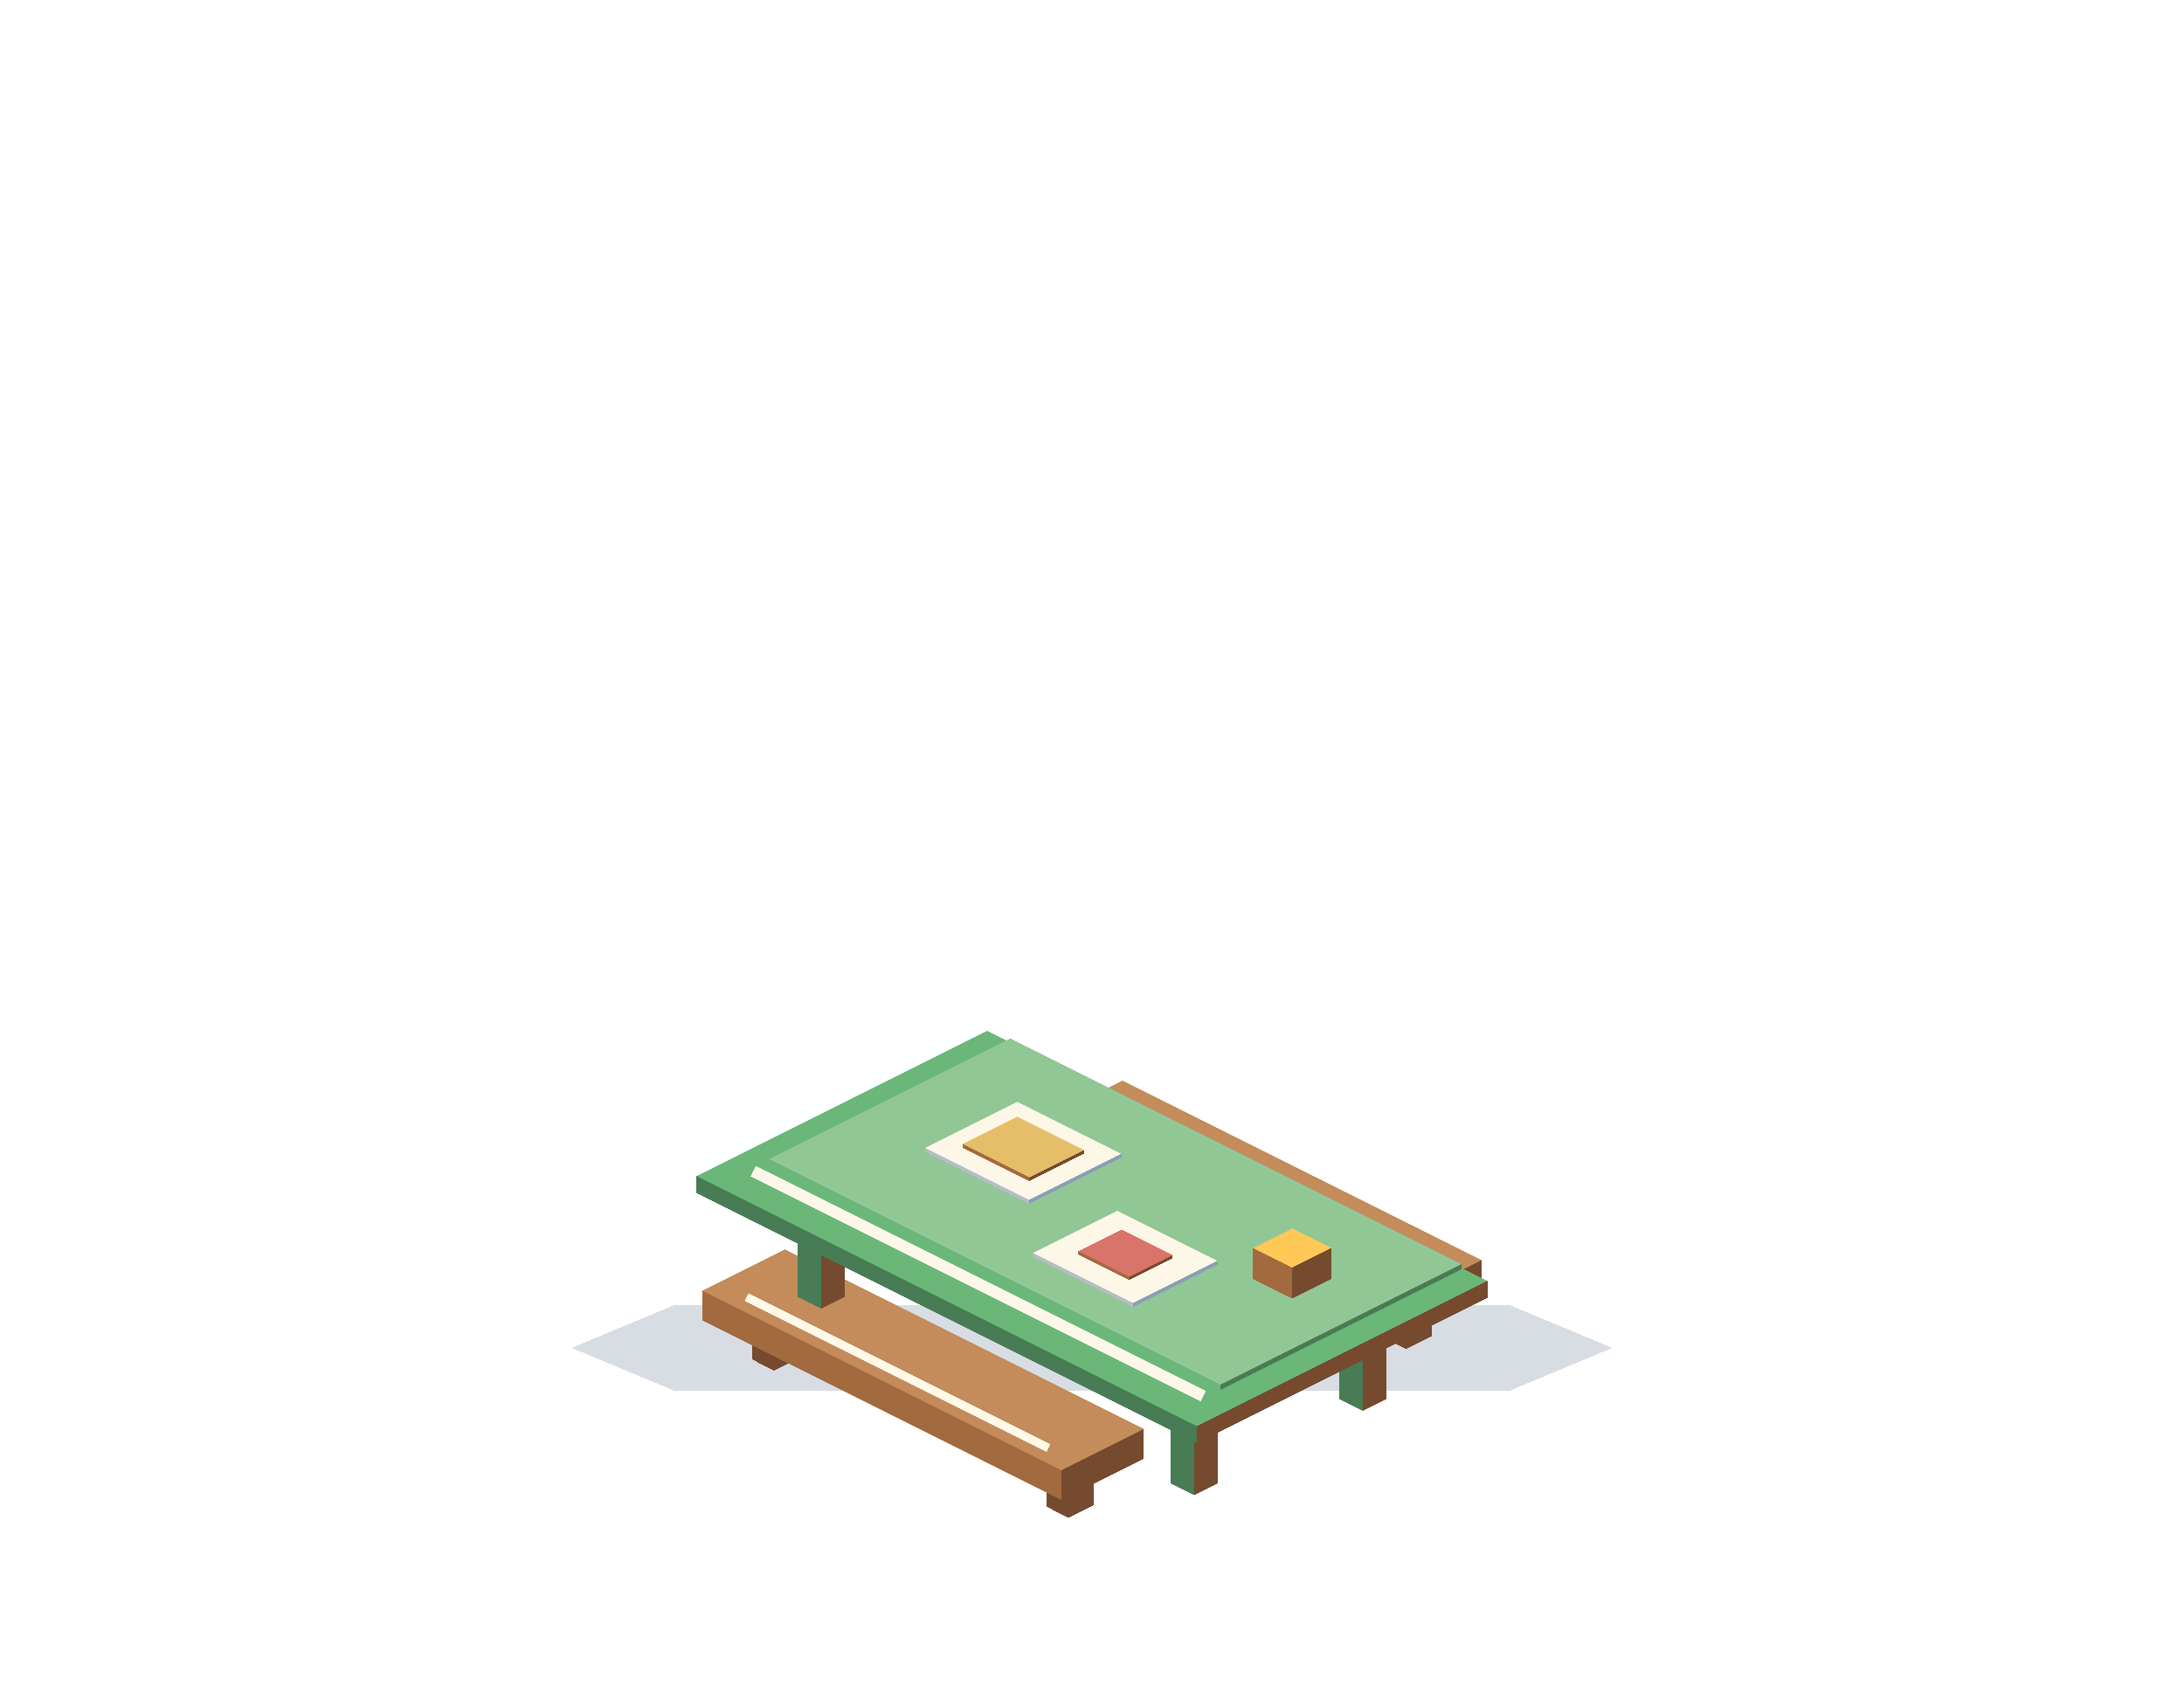
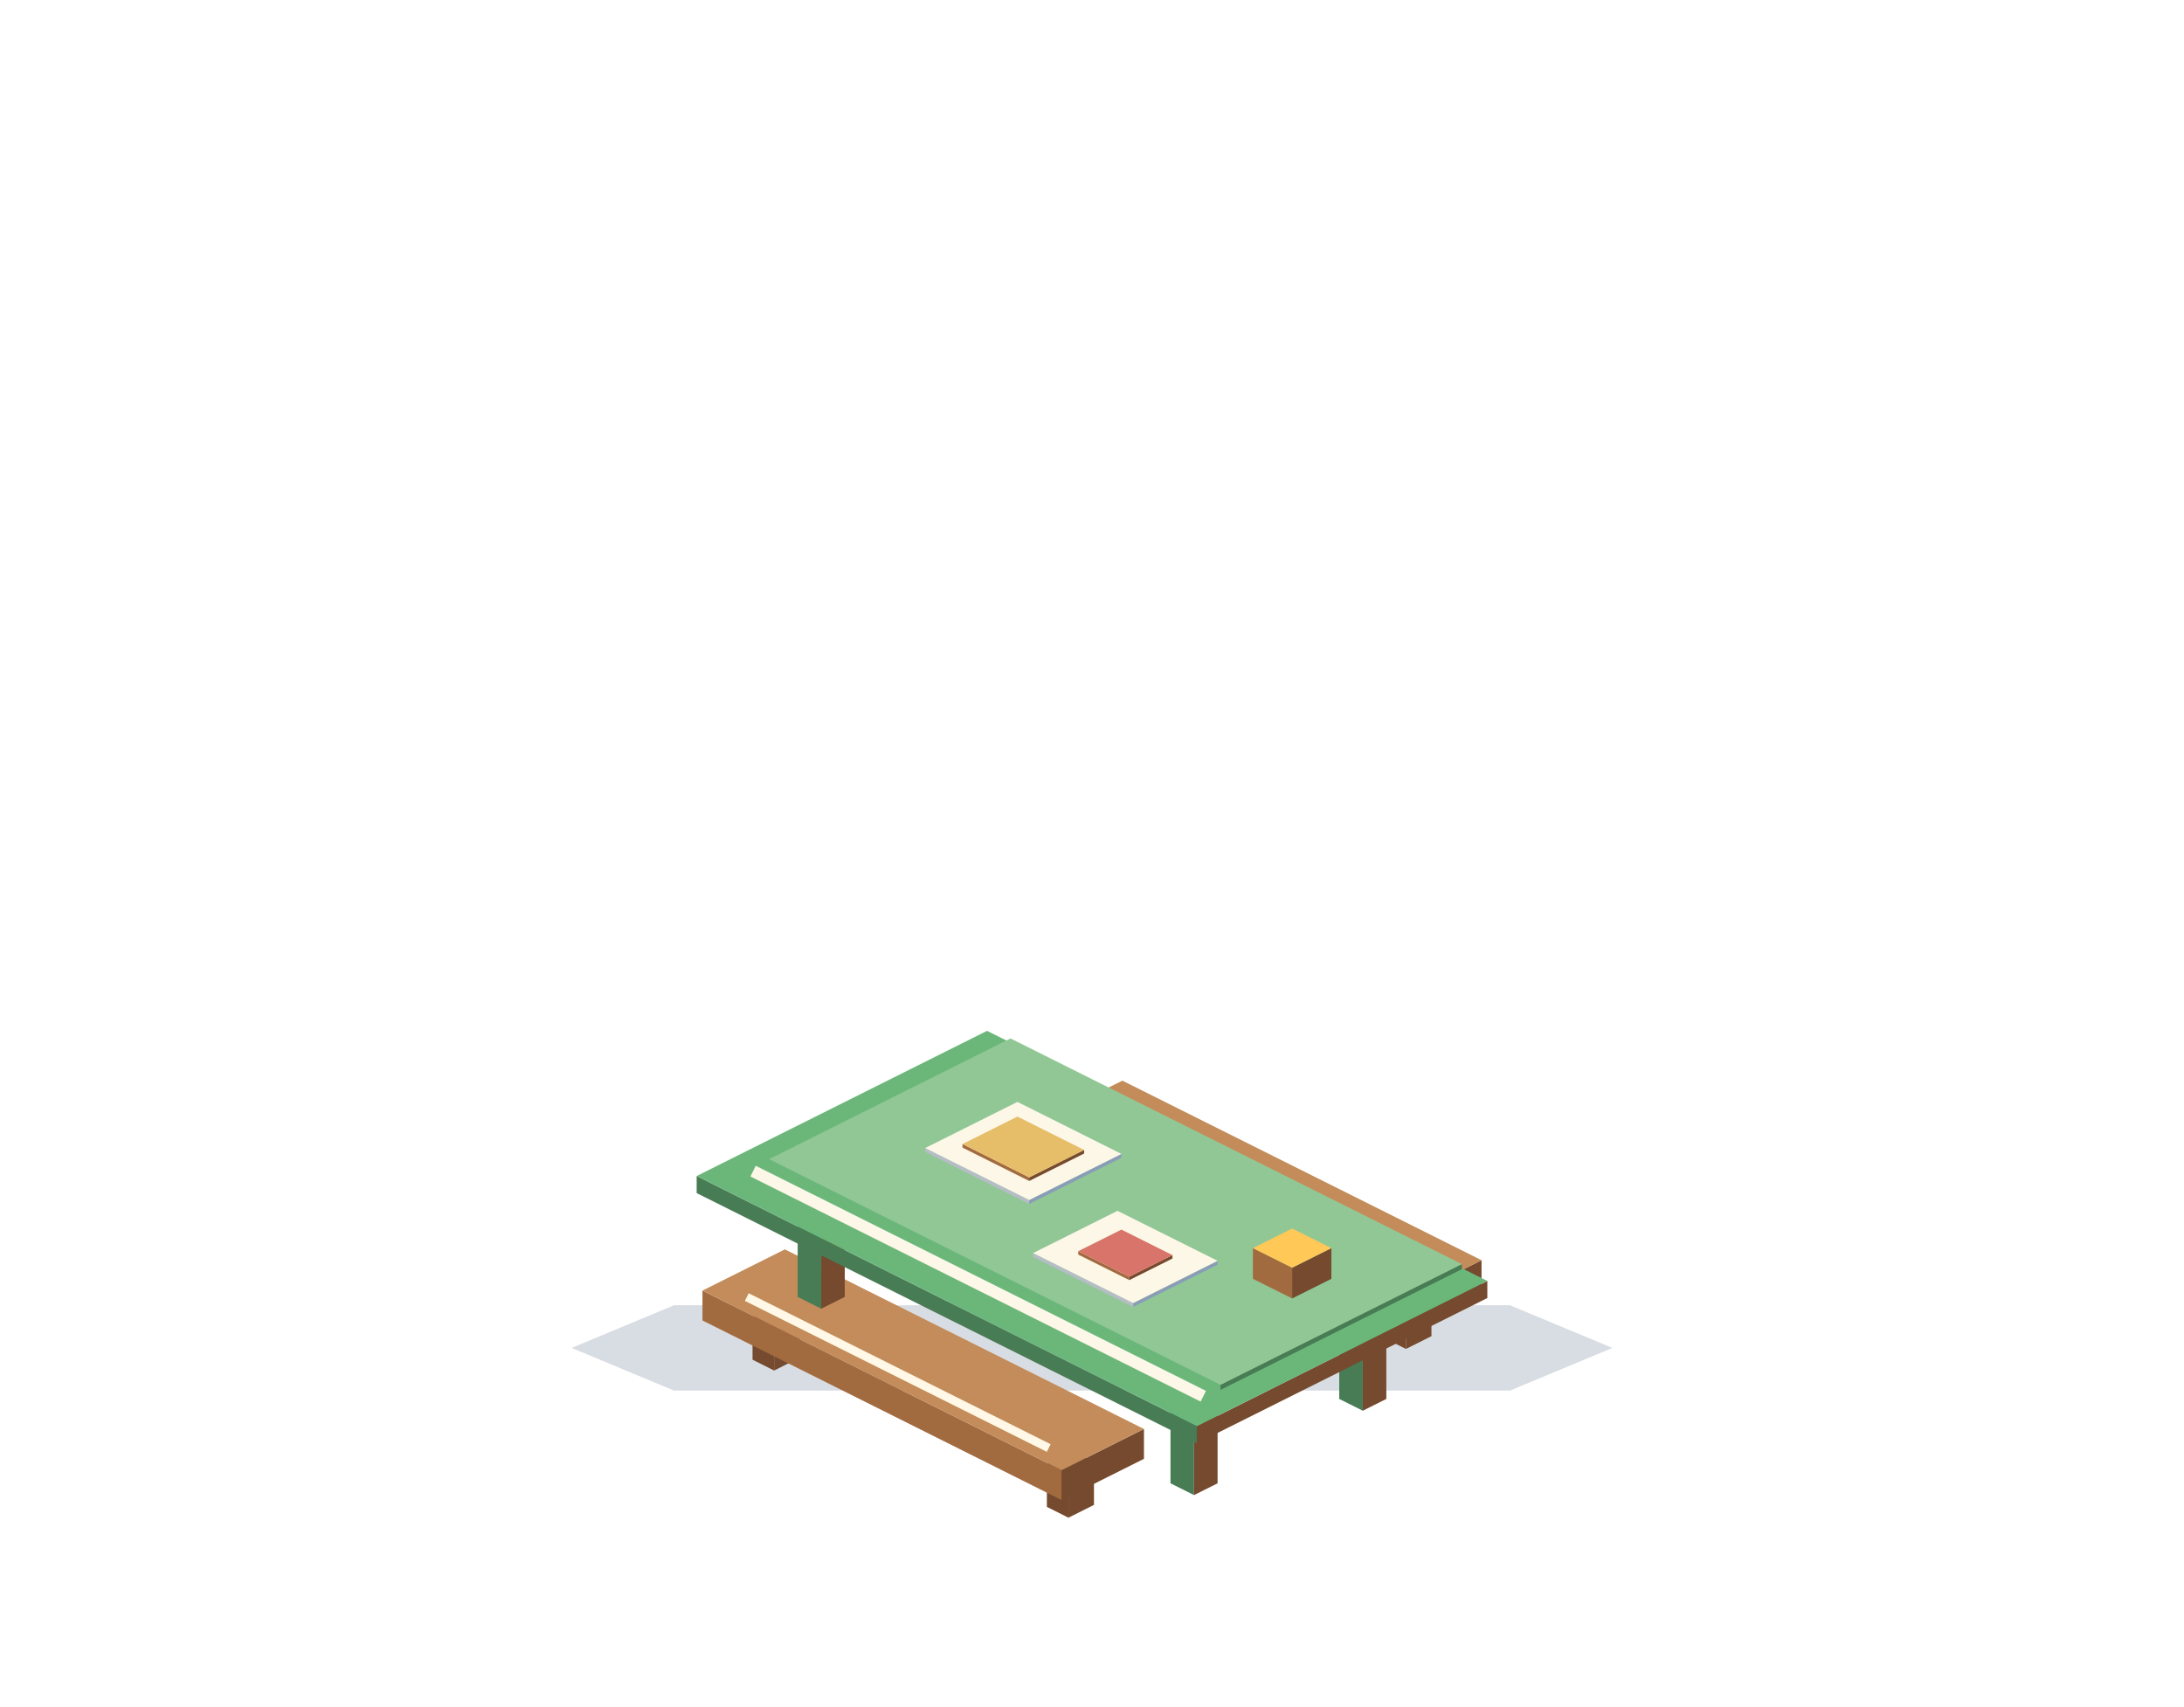
- <svg xmlns="http://www.w3.org/2000/svg" width="256" height="200" viewBox="0 0 256 200" shape-rendering="crispEdges">
+ <svg xmlns="http://www.w3.org/2000/svg" width="256" height="200" viewBox="0 0 256 200" shape-rendering="geometricPrecision">
  <polygon points="67,158 79,153 177,153 189,158 177,163 79,163" fill="#6E829944" />
  <polygon points="127.77,134.6 130.3,135.87 130.3,140.87 127.77,139.6" fill="#754A2E" />
  <polygon points="133.29,134.37 130.3,135.87 130.3,140.87 133.29,139.37" fill="#754A2E" />
  <polygon points="130.76,133.1 133.29,134.37 130.3,135.87 127.77,134.6" fill="#754A2E" />
  <polygon points="162.27,151.85 164.8,153.12 164.8,158.12 162.27,156.85" fill="#754A2E" />
  <polygon points="167.79,151.62 164.8,153.12 164.8,158.12 167.79,156.62" fill="#754A2E" />
  <polygon points="165.26,150.35 167.79,151.62 164.8,153.12 162.27,151.85" fill="#754A2E" />
  <polygon points="121.91,131.5 164,152.55 164,156.05 121.91,135" fill="#A26B3F" />
  <polygon points="173.66,147.72 164,152.55 164,156.05 173.66,151.22" fill="#754A2E" />
  <polygon points="131.56,126.67 173.66,147.72 164,152.55 121.91,131.5" fill="#C38C5A" />
  <polyline points="127.54,132.48 162.04,149.73" fill="none" stroke="#FFF8E6" stroke-width="1" stroke-linecap="square" stroke-linejoin="miter" />
  <polygon points="88.21,154.38 90.74,155.65 90.74,160.65 88.21,159.38" fill="#754A2E" />
  <polygon points="93.73,154.15 90.74,155.65 90.74,160.65 93.73,159.15" fill="#754A2E" />
  <polygon points="91.2,152.88 93.73,154.15 90.74,155.65 88.21,154.38" fill="#754A2E" />
  <polygon points="122.71,171.63 125.24,172.9 125.24,177.9 122.71,176.63" fill="#754A2E" />
  <polygon points="128.23,171.4 125.24,172.9 125.24,177.9 128.23,176.4" fill="#754A2E" />
  <polygon points="125.7,170.13 128.23,171.4 125.24,172.9 122.71,171.63" fill="#754A2E" />
  <polygon points="82.34,151.28 124.44,172.33 124.44,175.83 82.34,154.78" fill="#A26B3F" />
  <polygon points="134.09,167.5 124.44,172.33 124.44,175.83 134.09,171" fill="#754A2E" />
  <polygon points="92,146.45 134.09,167.5 124.44,172.33 82.34,151.28" fill="#C38C5A" />
  <polyline points="87.98,152.26 122.48,169.51" fill="none" stroke="#FFF8E6" stroke-width="1" stroke-linecap="square" stroke-linejoin="miter" />
  <polygon points="113.28,130.13 116.04,131.51 116.04,143.51 113.28,142.13" fill="#477C55" />
  <polygon points="118.8,130.13 116.04,131.51 116.04,143.51 118.8,142.13" fill="#754A2E" />
  <polygon points="116.04,128.75 118.8,130.13 116.04,131.51 113.28,130.13" fill="#477C55" />
  <polygon points="93.5,140.02 96.26,141.4 96.26,153.4 93.5,152.02" fill="#477C55" />
  <polygon points="99.02,140.02 96.26,141.4 96.26,153.4 99.02,152.02" fill="#754A2E" />
  <polygon points="96.26,138.64 99.02,140.02 96.26,141.4 93.5,140.02" fill="#477C55" />
  <polygon points="156.98,151.98 159.74,153.36 159.74,165.36 156.98,163.98" fill="#477C55" />
  <polygon points="162.5,151.98 159.74,153.36 159.74,165.36 162.5,163.98" fill="#754A2E" />
  <polygon points="159.74,150.6 162.5,151.98 159.74,153.36 156.98,151.98" fill="#477C55" />
  <polygon points="137.2,161.87 139.96,163.25 139.96,175.25 137.2,173.87" fill="#477C55" />
  <polygon points="142.72,161.87 139.96,163.25 139.96,175.25 142.72,173.87" fill="#754A2E" />
  <polygon points="139.96,160.49 142.72,161.87 139.96,163.25 137.2,161.87" fill="#477C55" />
  <polygon points="81.66,137.85 140.31,167.17 140.31,169.17 81.66,139.85" fill="#477C55" />
  <polygon points="174.34,150.15 140.31,167.17 140.31,169.17 174.34,152.15" fill="#754A2E" />
  <polygon points="115.7,120.83 174.34,150.15 140.31,167.17 81.66,137.85" fill="#6BB77A" />
  <polygon points="90.16,135.87 143.06,162.32 143.06,162.92 90.16,136.47" fill="#6BB77A" />
  <polygon points="171.35,148.17 143.06,162.32 143.06,162.92 171.35,148.77" fill="#477C55" />
  <polygon points="118.45,121.72 171.35,148.17 143.06,162.32 90.16,135.87" fill="#91C795" />
  <polygon points="108.45,134.57 120.64,140.66 120.64,141.12 108.45,135.02" fill="#B7BDC7" />
  <polygon points="131.45,135.26 120.64,140.66 120.64,141.12 131.45,135.71" fill="#8A9DB7" />
  <polygon points="119.26,129.16 131.45,135.26 120.64,140.66 108.45,134.57" fill="#FDF7E8" />
  <polygon points="112.82,134.1 120.64,138.01 120.64,138.43 112.82,134.52" fill="#A26B3F" />
  <polygon points="127.08,134.79 120.64,138.01 120.64,138.43 127.08,135.21" fill="#754A2E" />
  <polygon points="119.26,130.88 127.08,134.79 120.64,138.01 112.82,134.1" fill="#E6BE6A" />
  <polygon points="121.1,146.88 132.83,152.74 132.83,153.19 121.1,147.33" fill="#B7BDC7" />
  <polygon points="142.72,147.79 132.83,152.74 132.83,153.19 142.72,148.25" fill="#8A9DB7" />
  <polygon points="130.99,141.93 142.72,147.79 132.83,152.74 121.1,146.88" fill="#FDF7E8" />
  <polygon points="126.39,146.66 132.37,149.65 132.37,150.05 126.39,147.06" fill="#A26B3F" />
  <polygon points="137.43,147.12 132.37,149.65 132.37,150.05 137.43,147.52" fill="#754A2E" />
  <polygon points="131.45,144.13 137.43,147.12 132.37,149.65 126.39,146.66" fill="#D87469" />
  <polygon points="146.86,146.3 151.46,148.6 151.46,152.2 146.86,149.9" fill="#A26B3F" />
  <polygon points="156.06,146.3 151.46,148.6 151.46,152.2 156.06,149.9" fill="#754A2E" />
  <polygon points="151.46,144 156.06,146.3 151.46,148.6 146.86,146.3" fill="#FFC857" />
  <polyline points="88.9,137.59 140.42,163.35" fill="none" stroke="#FDF7E8" stroke-width="1.4" stroke-linecap="square" stroke-linejoin="miter" />
</svg>
